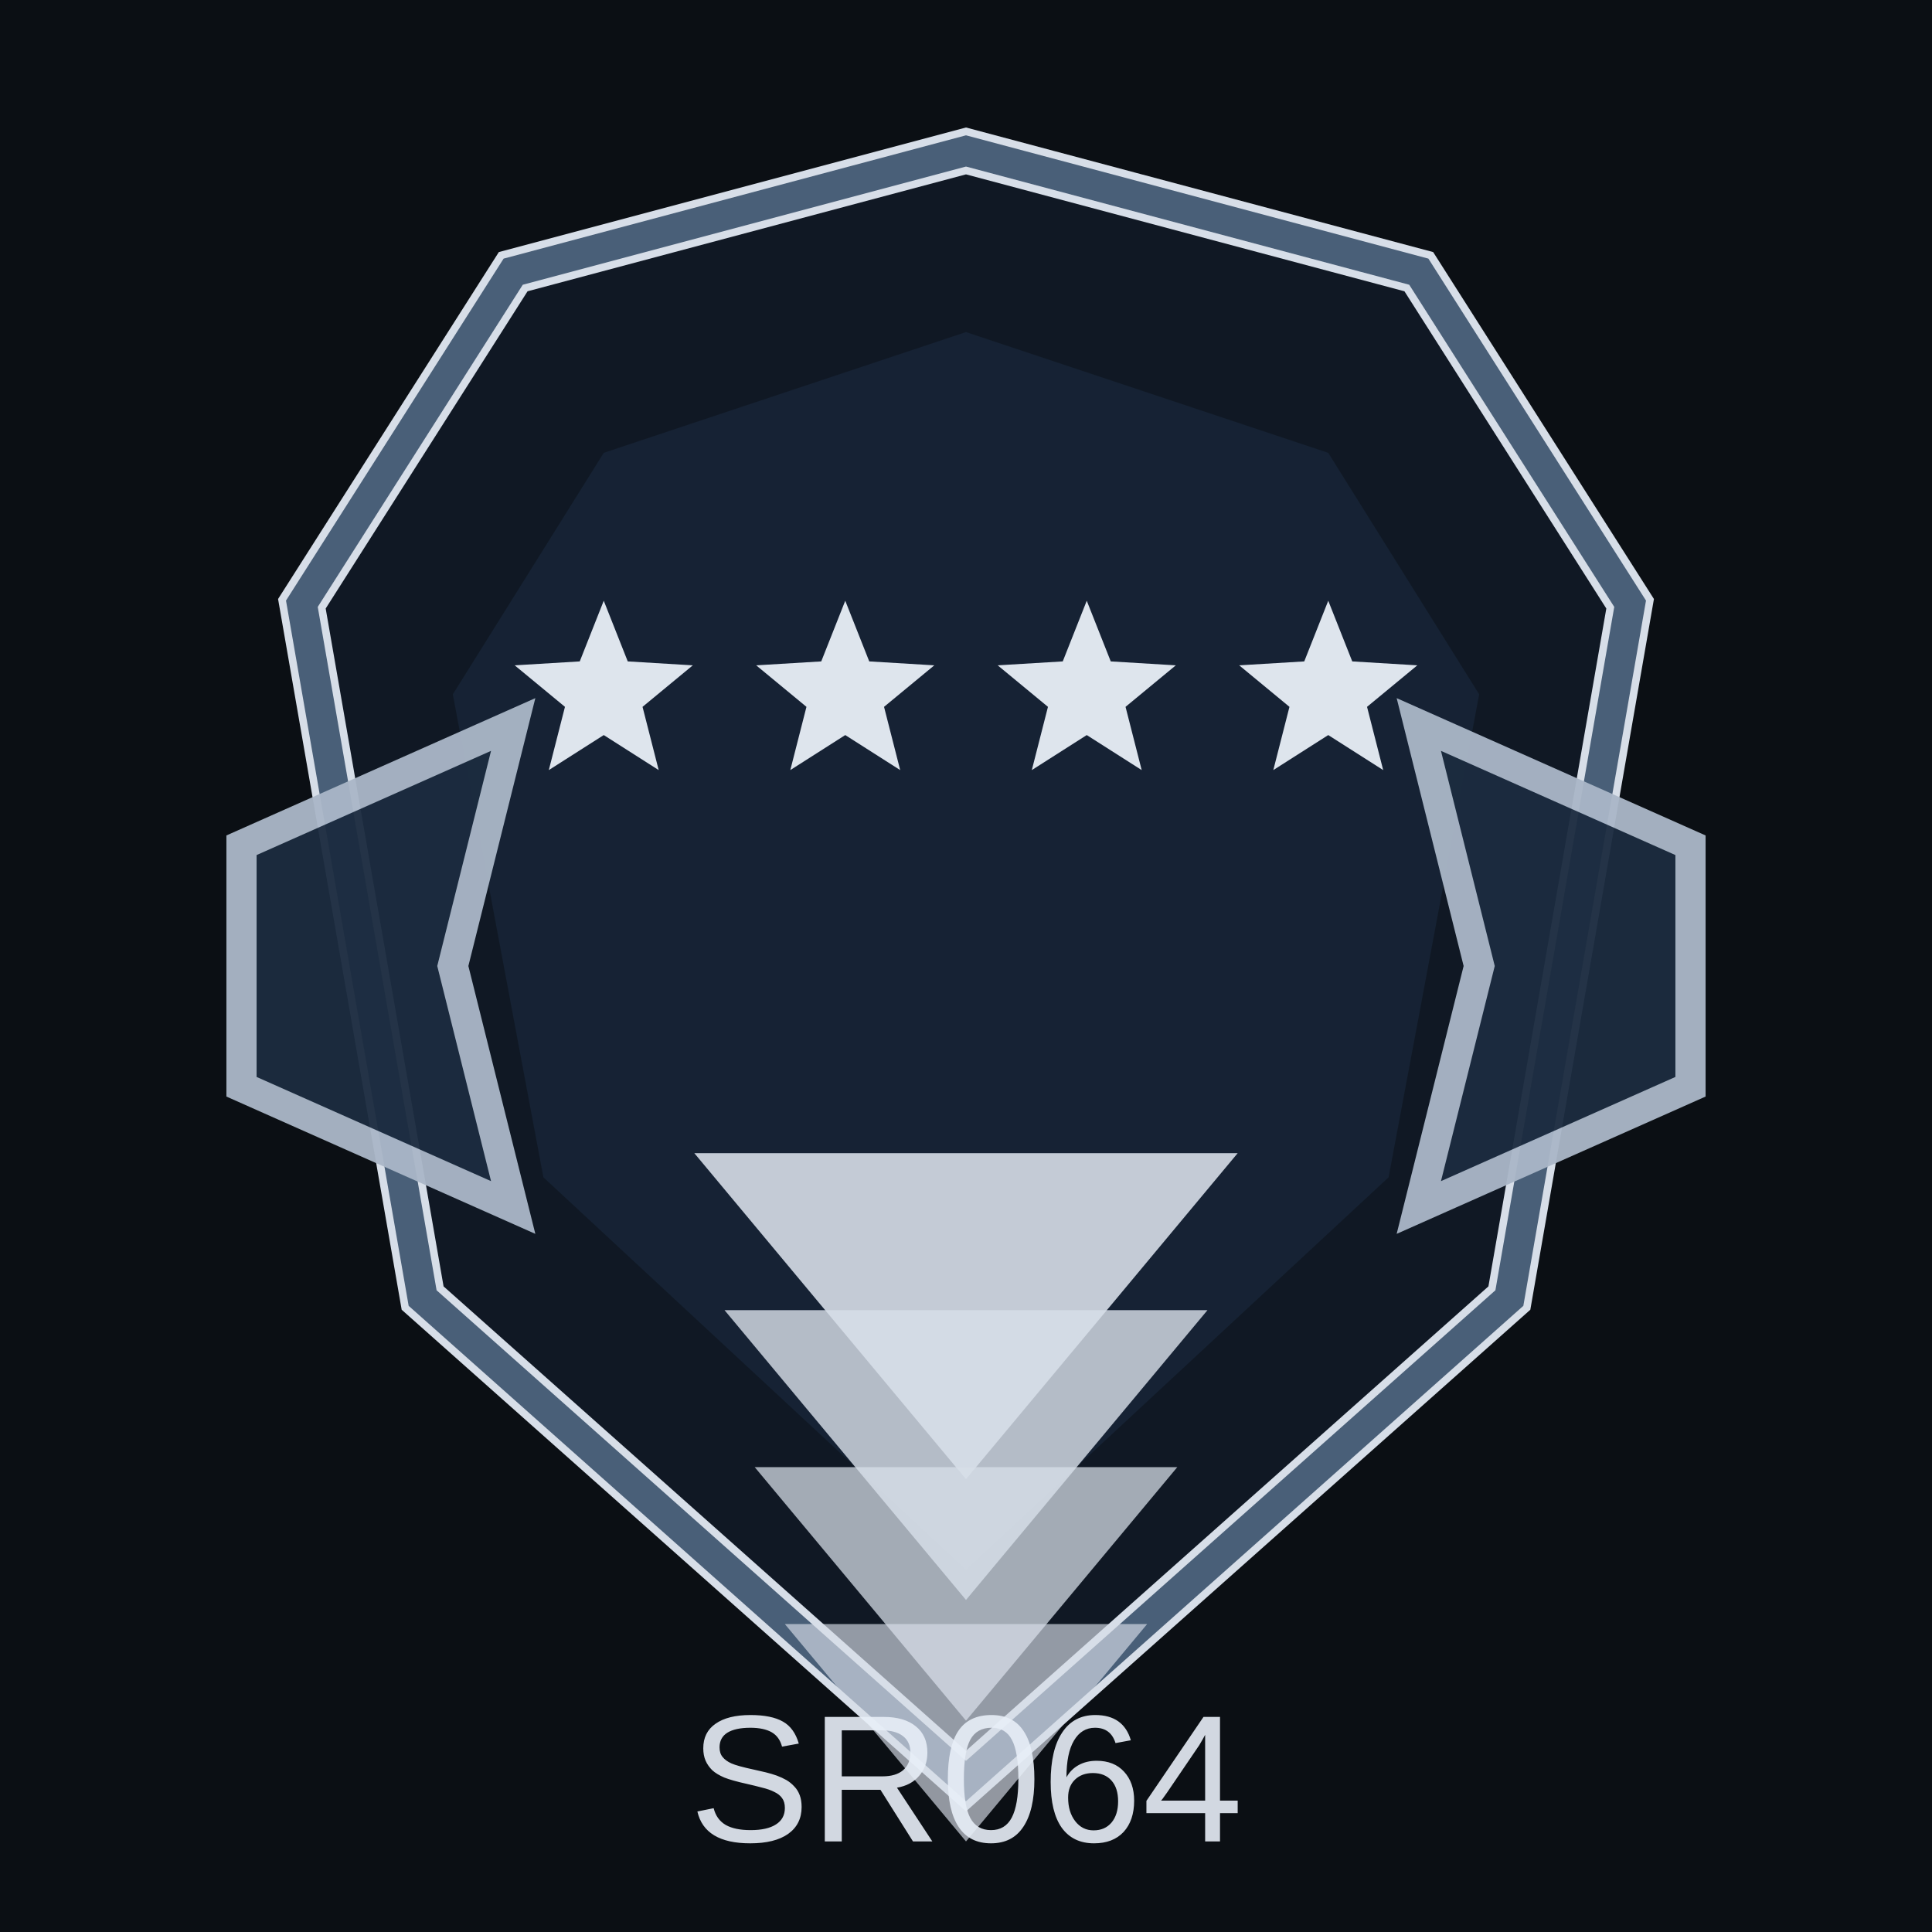
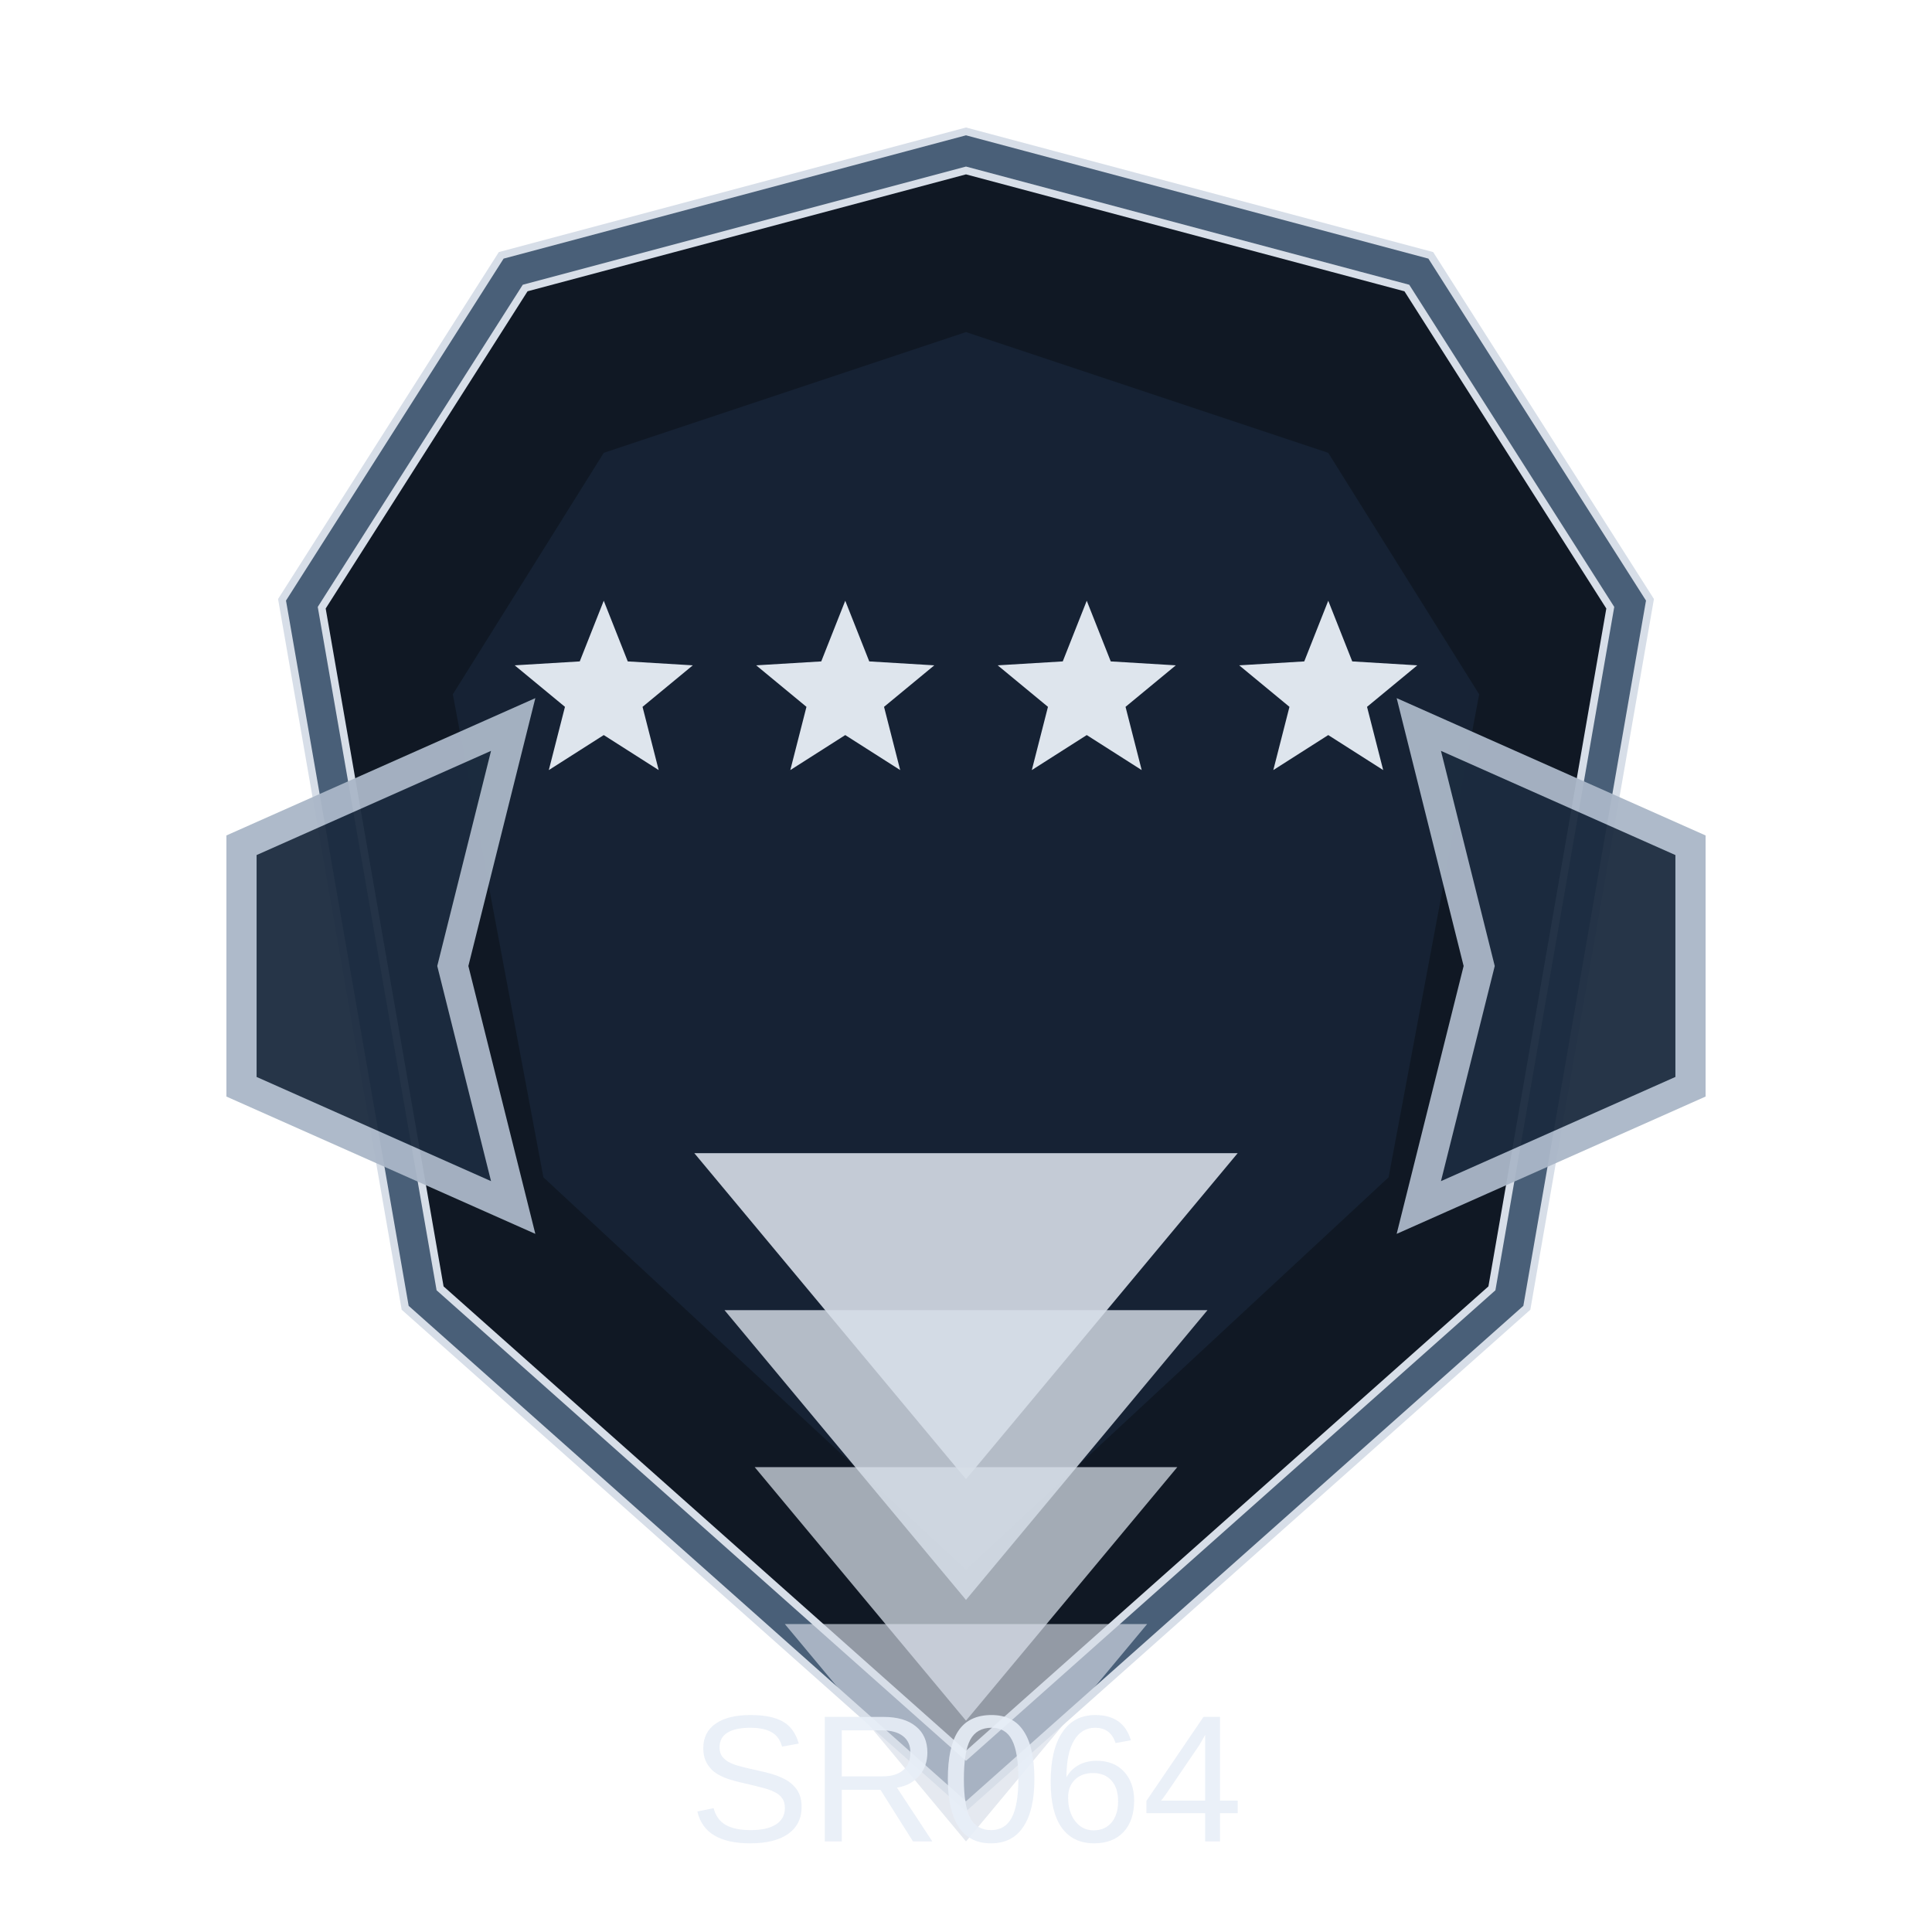
<svg xmlns="http://www.w3.org/2000/svg" width="128" height="128" viewBox="0 0 128 128">
-   <rect x="0" y="0" width="128" height="128" fill="#0b0f14" />
  <path d="M 64 10 L 94 18 L 108 40 L 100 86 L 64 118 L 28 86 L 20 40 L 34 18 Z" fill="#101824" stroke="#d7dee8" stroke-width="3" />
  <path d="M 64 10 L 94 18 L 108 40 L 100 86 L 64 118 L 28 86 L 20 40 L 34 18 Z" fill="none" stroke="#3a516b" stroke-width="2" opacity="0.9" />
  <path d="M64 22 L88 30 L98 46 L92 78 L64 104 L36 78 L30 46 L40 30 Z" fill="#162335" opacity="0.9" />
  <path d="M16 56 L34 48 L30 64 L34 80 L16 72 Z" fill="#1b2b3f" stroke="#aab7c7" stroke-width="2" opacity="0.95" />
  <path d="M112 56 L94 48 L98 64 L94 80 L112 72 Z" fill="#1b2b3f" stroke="#aab7c7" stroke-width="2" opacity="0.95" />
  <path d="M 46.00 76.40 L 64.00 98.00 L 82.00 76.40 L 53.00 76.40 L 64.00 89.60 L 75.00 76.40 Z" fill="#d7dee8" opacity="0.90" />
  <path d="M 48.00 86.80 L 64.00 106.00 L 80.00 86.80 L 55.00 86.80 L 64.00 97.60 L 73.00 86.80 Z" fill="#d7dee8" opacity="0.82" />
  <path d="M 50.00 97.20 L 64.00 114.00 L 78.00 97.20 L 57.00 97.20 L 64.00 105.60 L 71.00 97.20 Z" fill="#d7dee8" opacity="0.74" />
  <path d="M 52.00 107.60 L 64.00 122.00 L 76.00 107.60 L 59.00 107.60 L 64.00 113.60 L 69.00 107.60 Z" fill="#d7dee8" opacity="0.66" />
  <path d="M 40.00 39.80 L 41.59 43.82 L 45.90 44.08 L 42.57 46.83 L 43.64 51.02 L 40.00 48.70 L 36.36 51.02 L 37.43 46.83 L 34.10 44.08 L 38.41 43.82 Z" fill="#e8eef7" opacity="0.95" />
  <path d="M 56.00 39.80 L 57.59 43.82 L 61.90 44.08 L 58.57 46.83 L 59.64 51.02 L 56.00 48.70 L 52.36 51.02 L 53.43 46.83 L 50.10 44.08 L 54.41 43.82 Z" fill="#e8eef7" opacity="0.95" />
  <path d="M 72.00 39.80 L 73.59 43.82 L 77.90 44.08 L 74.57 46.83 L 75.64 51.02 L 72.00 48.70 L 68.36 51.02 L 69.43 46.83 L 66.10 44.08 L 70.41 43.82 Z" fill="#e8eef7" opacity="0.95" />
  <path d="M 88.00 39.80 L 89.59 43.82 L 93.90 44.08 L 90.57 46.83 L 91.64 51.02 L 88.00 48.70 L 84.36 51.02 L 85.43 46.83 L 82.10 44.08 L 86.41 43.82 Z" fill="#e8eef7" opacity="0.95" />
  <text x="64" y="122" text-anchor="middle" font-family="system-ui,Segoe UI,Arial" font-size="12" fill="#e8eef7" opacity="0.9">SR064</text>
</svg>
